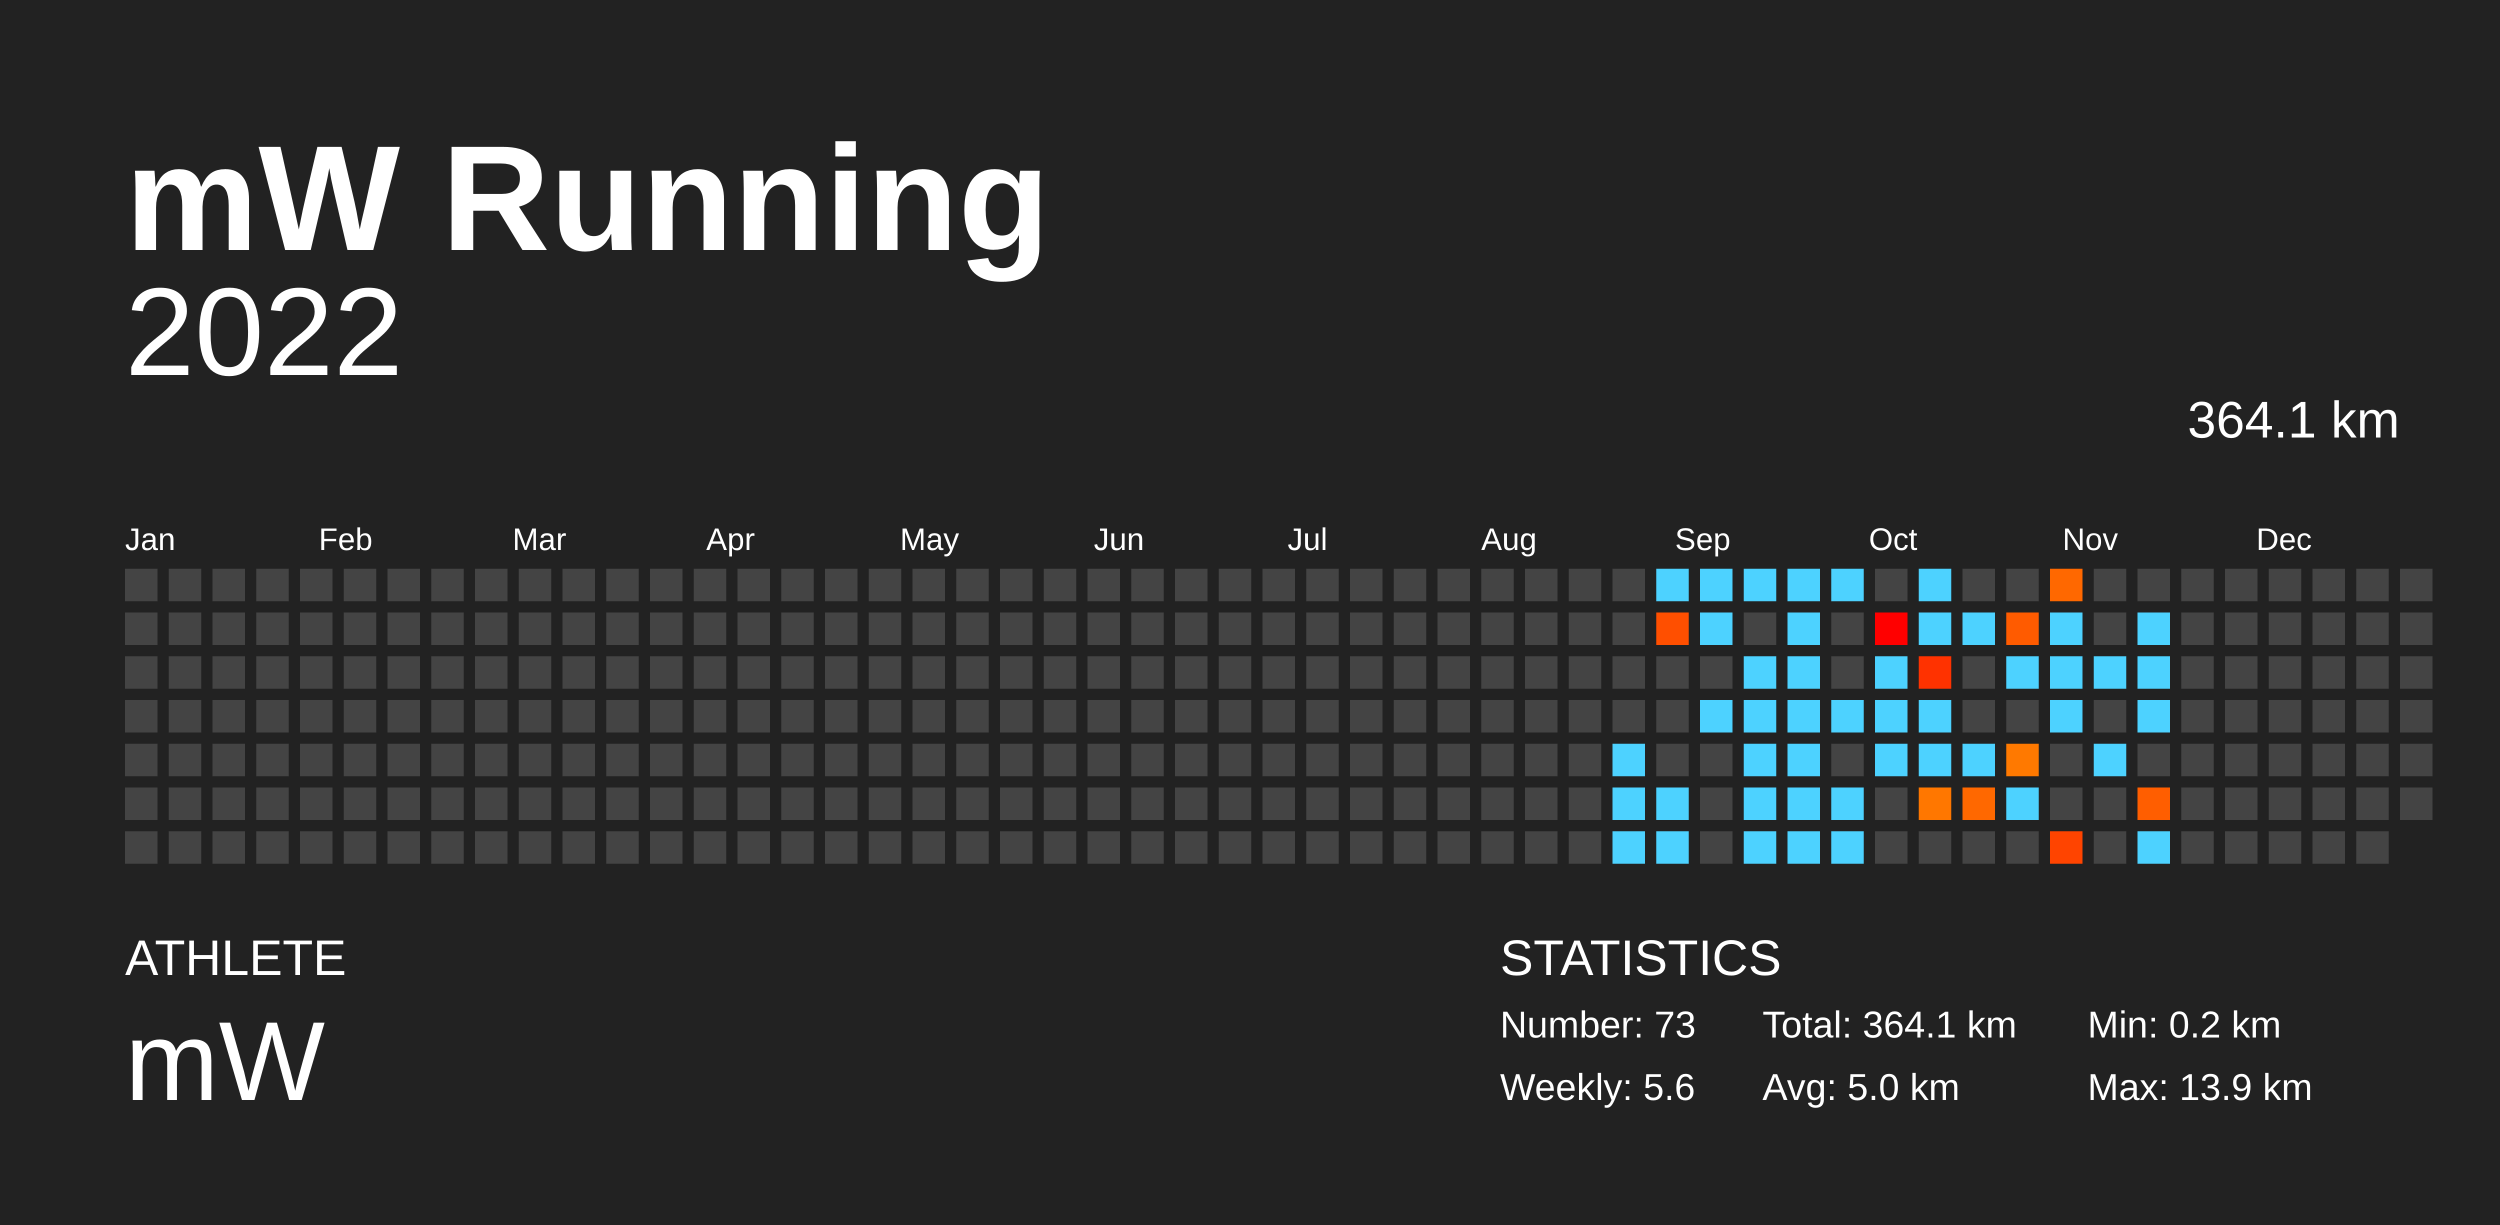
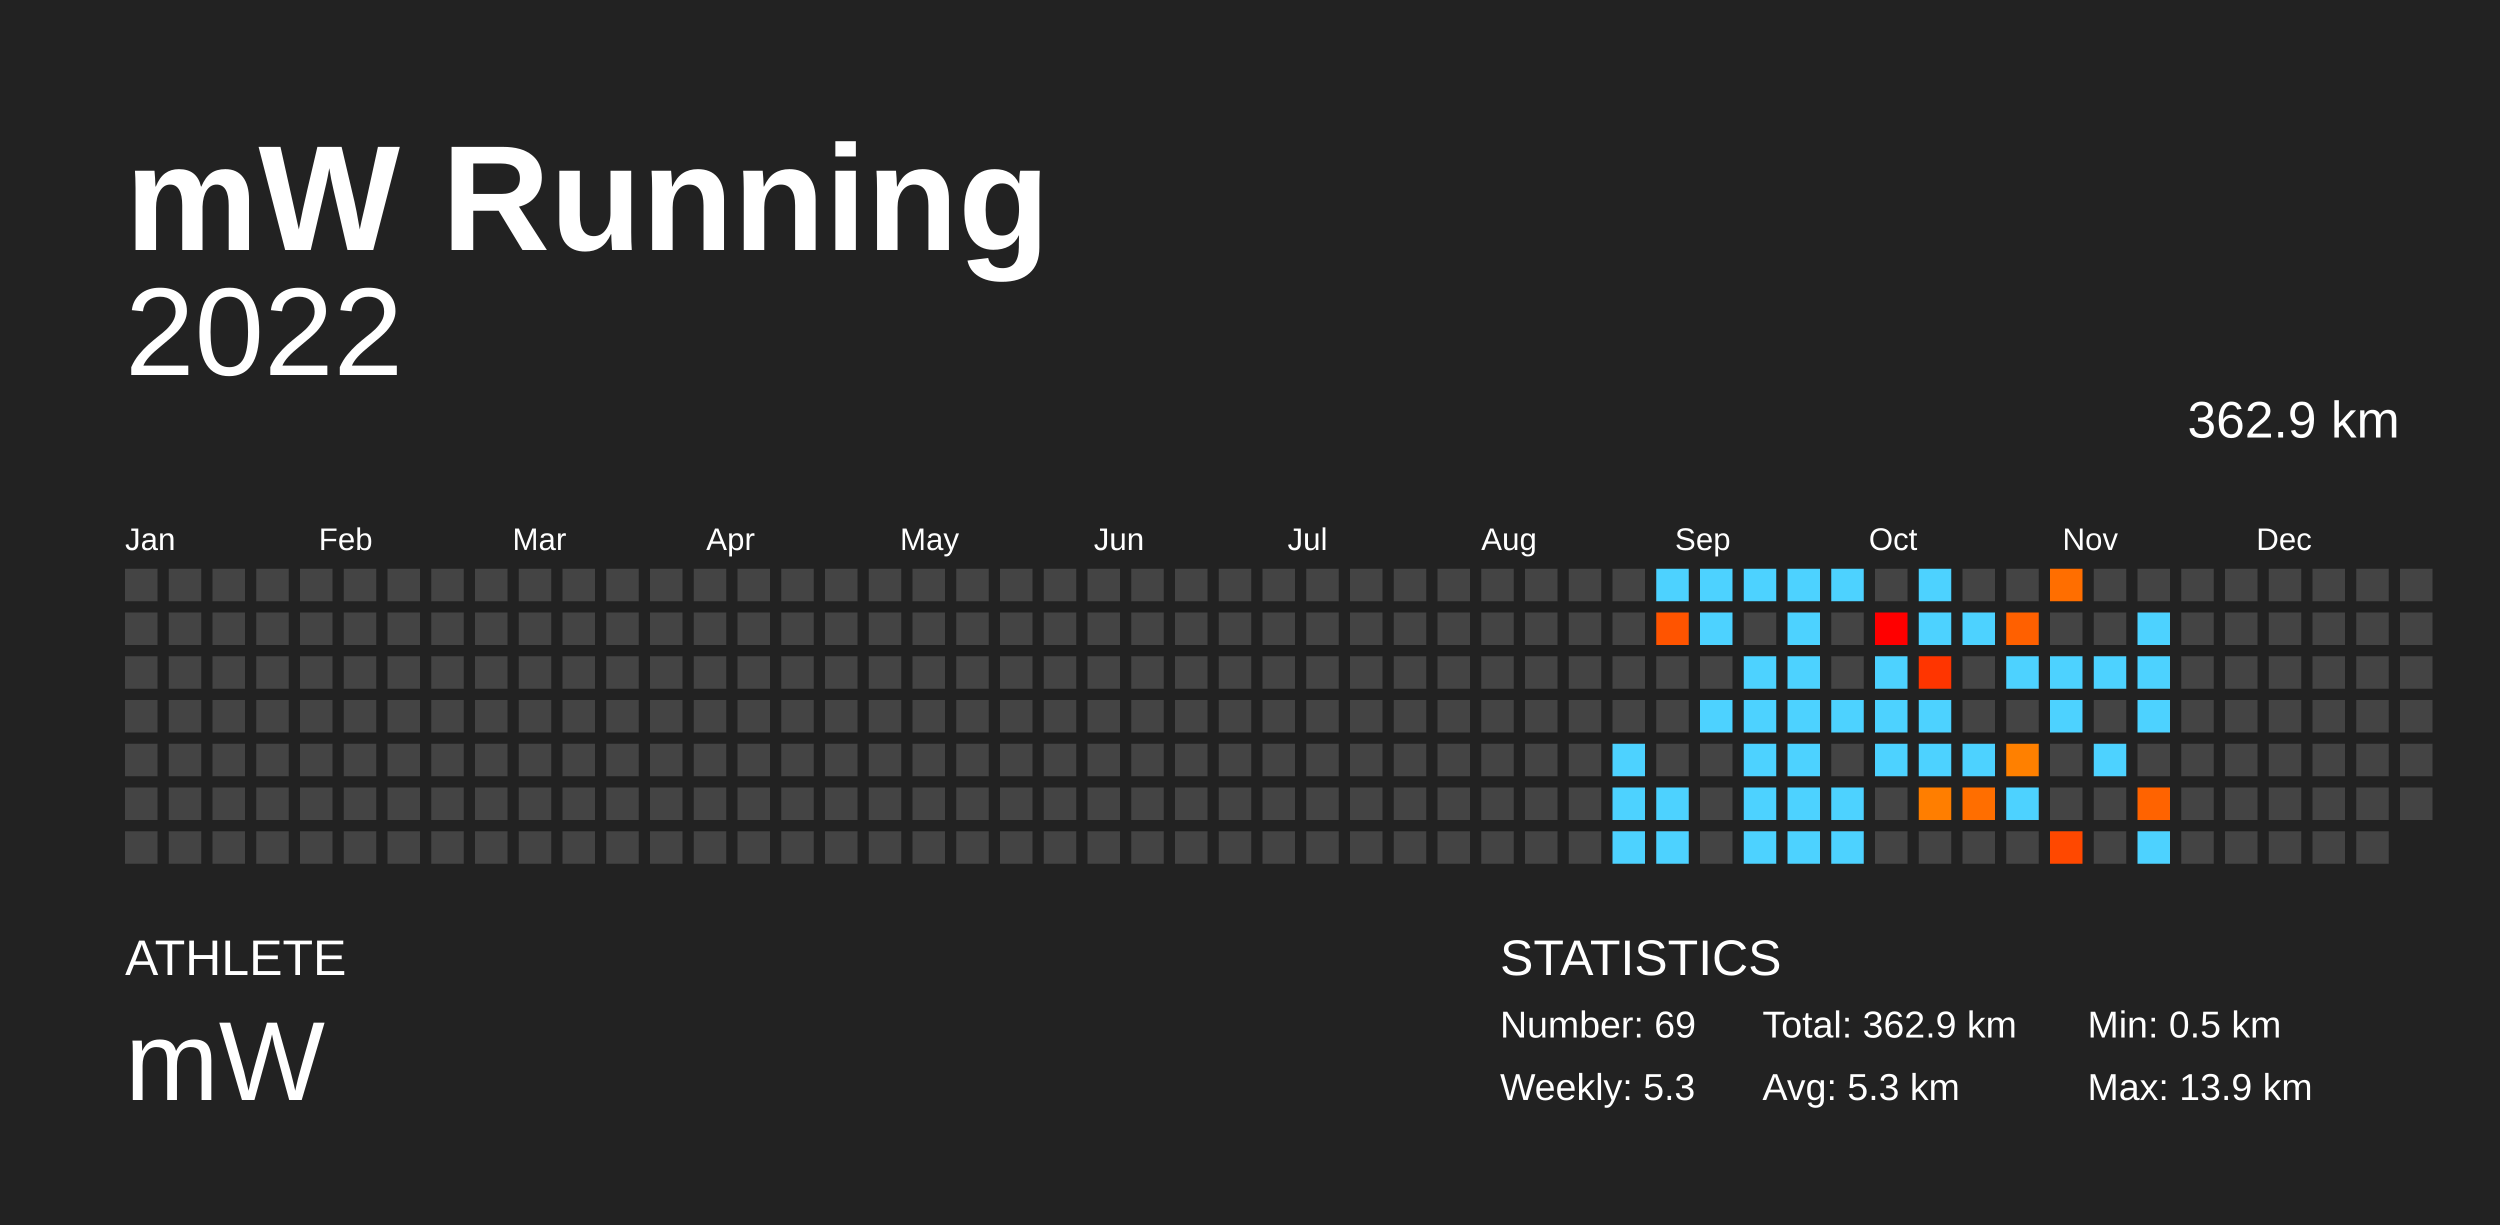
<svg xmlns="http://www.w3.org/2000/svg" baseProfile="full" height="98mm" version="1.1" viewBox="0,0,200,98" width="200mm">
  <defs />
  <rect fill="#222222" height="98" width="200" x="0" y="0" />
  <text fill="#FFFFFF" style="font-size:12px; font-family:Arial; font-weight:bold;" x="10" y="20">mW Running</text>
  <text fill="#FFFFFF" style="font-size:4px; font-family:Arial" x="10" y="78">ATHLETE</text>
  <text fill="#FFFFFF" style="font-size:9px; font-family:Arial" x="10" y="88">mW</text>
  <text fill="#FFFFFF" style="font-size:4px; font-family:Arial" x="120" y="78">STATISTICS</text>
-   <text fill="#FFFFFF" style="font-size:3px; font-family:Arial" x="120" y="83">Number: 73</text>
-   <text fill="#FFFFFF" style="font-size:3px; font-family:Arial" x="120" y="88">Weekly: 5.6</text>
-   <text fill="#FFFFFF" style="font-size:3px; font-family:Arial" x="141" y="83">Total: 364.1 km</text>
-   <text fill="#FFFFFF" style="font-size:3px; font-family:Arial" x="141" y="88">Avg: 5.0 km</text>
-   <text fill="#FFFFFF" style="font-size:3px; font-family:Arial" x="167" y="83">Min: 0.2 km</text>
+   <text fill="#FFFFFF" style="font-size:3px; font-family:Arial" x="120" y="83">Number: 69</text>
+   <text fill="#FFFFFF" style="font-size:3px; font-family:Arial" x="120" y="88">Weekly: 5.3</text>
+   <text fill="#FFFFFF" style="font-size:3px; font-family:Arial" x="141" y="83">Total: 362.9 km</text>
+   <text fill="#FFFFFF" style="font-size:3px; font-family:Arial" x="141" y="88">Avg: 5.3 km</text>
+   <text fill="#FFFFFF" style="font-size:3px; font-family:Arial" x="167" y="83">Min: 0.5 km</text>
  <text fill="#FFFFFF" style="font-size:3px; font-family:Arial" x="167" y="88">Max: 13.9 km</text>
  <text alignment-baseline="hanging" fill="#FFFFFF" style="font-size:10.0px; font-family:Arial;" x="10" y="30">2022</text>
-   <text alignment-baseline="hanging" fill="#FFFFFF" style="font-size:4.125px; font-family:Arial;" x="175" y="35">364.1 km</text>
+   <text alignment-baseline="hanging" fill="#FFFFFF" style="font-size:4.125px; font-family:Arial;" x="175" y="35">362.9 km</text>
  <text fill="#FFFFFF" style="font-size:2.5px; font-family:Arial" x="10.0" y="44">Jan</text>
  <text fill="#FFFFFF" style="font-size:2.5px; font-family:Arial" x="25.5" y="44">Feb</text>
  <text fill="#FFFFFF" style="font-size:2.5px; font-family:Arial" x="41.0" y="44">Mar</text>
  <text fill="#FFFFFF" style="font-size:2.5px; font-family:Arial" x="56.5" y="44">Apr</text>
  <text fill="#FFFFFF" style="font-size:2.5px; font-family:Arial" x="72.0" y="44">May</text>
  <text fill="#FFFFFF" style="font-size:2.5px; font-family:Arial" x="87.5" y="44">Jun</text>
  <text fill="#FFFFFF" style="font-size:2.5px; font-family:Arial" x="103.0" y="44">Jul</text>
  <text fill="#FFFFFF" style="font-size:2.5px; font-family:Arial" x="118.5" y="44">Aug</text>
  <text fill="#FFFFFF" style="font-size:2.5px; font-family:Arial" x="134.0" y="44">Sep</text>
  <text fill="#FFFFFF" style="font-size:2.5px; font-family:Arial" x="149.5" y="44">Oct</text>
  <text fill="#FFFFFF" style="font-size:2.5px; font-family:Arial" x="165.0" y="44">Nov</text>
  <text fill="#FFFFFF" style="font-size:2.5px; font-family:Arial" x="180.5" y="44">Dec</text>
  <rect fill="#444444" height="2.6" width="2.6" x="10.0" y="45.5" />
  <rect fill="#444444" height="2.6" width="2.6" x="10.0" y="49.0" />
  <rect fill="#444444" height="2.6" width="2.6" x="10.0" y="52.5" />
  <rect fill="#444444" height="2.6" width="2.6" x="10.0" y="56.0" />
  <rect fill="#444444" height="2.6" width="2.6" x="10.0" y="59.5" />
  <rect fill="#444444" height="2.6" width="2.6" x="10.0" y="63.0" />
  <rect fill="#444444" height="2.6" width="2.6" x="10.0" y="66.5" />
  <rect fill="#444444" height="2.6" width="2.6" x="13.5" y="45.5" />
  <rect fill="#444444" height="2.6" width="2.6" x="13.5" y="49.0" />
  <rect fill="#444444" height="2.6" width="2.6" x="13.5" y="52.5" />
  <rect fill="#444444" height="2.6" width="2.6" x="13.5" y="56.0" />
  <rect fill="#444444" height="2.6" width="2.6" x="13.5" y="59.5" />
  <rect fill="#444444" height="2.6" width="2.6" x="13.5" y="63.0" />
  <rect fill="#444444" height="2.6" width="2.6" x="13.5" y="66.5" />
  <rect fill="#444444" height="2.6" width="2.6" x="17.0" y="45.5" />
  <rect fill="#444444" height="2.6" width="2.6" x="17.0" y="49.0" />
  <rect fill="#444444" height="2.6" width="2.6" x="17.0" y="52.5" />
  <rect fill="#444444" height="2.6" width="2.6" x="17.0" y="56.0" />
  <rect fill="#444444" height="2.6" width="2.6" x="17.0" y="59.5" />
  <rect fill="#444444" height="2.6" width="2.6" x="17.0" y="63.0" />
  <rect fill="#444444" height="2.6" width="2.6" x="17.0" y="66.5" />
  <rect fill="#444444" height="2.6" width="2.6" x="20.5" y="45.5" />
  <rect fill="#444444" height="2.6" width="2.6" x="20.5" y="49.0" />
  <rect fill="#444444" height="2.6" width="2.6" x="20.5" y="52.5" />
  <rect fill="#444444" height="2.6" width="2.6" x="20.5" y="56.0" />
  <rect fill="#444444" height="2.6" width="2.6" x="20.5" y="59.5" />
  <rect fill="#444444" height="2.6" width="2.6" x="20.5" y="63.0" />
  <rect fill="#444444" height="2.6" width="2.6" x="20.5" y="66.5" />
  <rect fill="#444444" height="2.6" width="2.6" x="24.0" y="45.5" />
  <rect fill="#444444" height="2.6" width="2.6" x="24.0" y="49.0" />
  <rect fill="#444444" height="2.6" width="2.6" x="24.0" y="52.5" />
  <rect fill="#444444" height="2.6" width="2.6" x="24.0" y="56.0" />
  <rect fill="#444444" height="2.6" width="2.6" x="24.0" y="59.5" />
  <rect fill="#444444" height="2.6" width="2.6" x="24.0" y="63.0" />
  <rect fill="#444444" height="2.6" width="2.6" x="24.0" y="66.5" />
  <rect fill="#444444" height="2.6" width="2.6" x="27.5" y="45.5" />
  <rect fill="#444444" height="2.6" width="2.6" x="27.5" y="49.0" />
  <rect fill="#444444" height="2.6" width="2.6" x="27.5" y="52.5" />
  <rect fill="#444444" height="2.6" width="2.6" x="27.5" y="56.0" />
  <rect fill="#444444" height="2.6" width="2.6" x="27.5" y="59.5" />
  <rect fill="#444444" height="2.6" width="2.6" x="27.5" y="63.0" />
  <rect fill="#444444" height="2.6" width="2.6" x="27.5" y="66.5" />
  <rect fill="#444444" height="2.6" width="2.6" x="31.0" y="45.5" />
  <rect fill="#444444" height="2.6" width="2.6" x="31.0" y="49.0" />
  <rect fill="#444444" height="2.6" width="2.6" x="31.0" y="52.5" />
  <rect fill="#444444" height="2.6" width="2.6" x="31.0" y="56.0" />
  <rect fill="#444444" height="2.6" width="2.6" x="31.0" y="59.5" />
  <rect fill="#444444" height="2.6" width="2.6" x="31.0" y="63.0" />
  <rect fill="#444444" height="2.6" width="2.6" x="31.0" y="66.5" />
  <rect fill="#444444" height="2.6" width="2.6" x="34.5" y="45.5" />
  <rect fill="#444444" height="2.6" width="2.6" x="34.5" y="49.0" />
  <rect fill="#444444" height="2.6" width="2.6" x="34.5" y="52.5" />
  <rect fill="#444444" height="2.6" width="2.6" x="34.5" y="56.0" />
  <rect fill="#444444" height="2.6" width="2.6" x="34.5" y="59.5" />
  <rect fill="#444444" height="2.6" width="2.6" x="34.5" y="63.0" />
  <rect fill="#444444" height="2.6" width="2.6" x="34.5" y="66.5" />
  <rect fill="#444444" height="2.6" width="2.6" x="38.0" y="45.5" />
  <rect fill="#444444" height="2.6" width="2.6" x="38.0" y="49.0" />
  <rect fill="#444444" height="2.6" width="2.6" x="38.0" y="52.5" />
  <rect fill="#444444" height="2.6" width="2.6" x="38.0" y="56.0" />
  <rect fill="#444444" height="2.6" width="2.6" x="38.0" y="59.5" />
  <rect fill="#444444" height="2.6" width="2.6" x="38.0" y="63.0" />
  <rect fill="#444444" height="2.6" width="2.6" x="38.0" y="66.5" />
  <rect fill="#444444" height="2.6" width="2.6" x="41.5" y="45.5" />
  <rect fill="#444444" height="2.6" width="2.6" x="41.5" y="49.0" />
  <rect fill="#444444" height="2.6" width="2.6" x="41.5" y="52.5" />
  <rect fill="#444444" height="2.6" width="2.6" x="41.5" y="56.0" />
  <rect fill="#444444" height="2.6" width="2.6" x="41.5" y="59.5" />
  <rect fill="#444444" height="2.6" width="2.6" x="41.5" y="63.0" />
  <rect fill="#444444" height="2.6" width="2.6" x="41.5" y="66.5" />
  <rect fill="#444444" height="2.6" width="2.6" x="45.0" y="45.5" />
  <rect fill="#444444" height="2.6" width="2.6" x="45.0" y="49.0" />
  <rect fill="#444444" height="2.6" width="2.6" x="45.0" y="52.5" />
  <rect fill="#444444" height="2.6" width="2.6" x="45.0" y="56.0" />
  <rect fill="#444444" height="2.6" width="2.6" x="45.0" y="59.5" />
  <rect fill="#444444" height="2.6" width="2.6" x="45.0" y="63.0" />
  <rect fill="#444444" height="2.6" width="2.6" x="45.0" y="66.5" />
  <rect fill="#444444" height="2.6" width="2.6" x="48.5" y="45.5" />
  <rect fill="#444444" height="2.6" width="2.6" x="48.5" y="49.0" />
  <rect fill="#444444" height="2.6" width="2.6" x="48.5" y="52.5" />
  <rect fill="#444444" height="2.6" width="2.6" x="48.5" y="56.0" />
  <rect fill="#444444" height="2.6" width="2.6" x="48.5" y="59.5" />
  <rect fill="#444444" height="2.6" width="2.6" x="48.5" y="63.0" />
  <rect fill="#444444" height="2.6" width="2.6" x="48.5" y="66.5" />
  <rect fill="#444444" height="2.6" width="2.6" x="52.0" y="45.5" />
  <rect fill="#444444" height="2.6" width="2.6" x="52.0" y="49.0" />
  <rect fill="#444444" height="2.6" width="2.6" x="52.0" y="52.5" />
  <rect fill="#444444" height="2.6" width="2.6" x="52.0" y="56.0" />
  <rect fill="#444444" height="2.6" width="2.6" x="52.0" y="59.5" />
  <rect fill="#444444" height="2.6" width="2.6" x="52.0" y="63.0" />
  <rect fill="#444444" height="2.6" width="2.6" x="52.0" y="66.5" />
  <rect fill="#444444" height="2.6" width="2.6" x="55.5" y="45.5" />
  <rect fill="#444444" height="2.6" width="2.6" x="55.5" y="49.0" />
  <rect fill="#444444" height="2.6" width="2.6" x="55.5" y="52.5" />
  <rect fill="#444444" height="2.6" width="2.6" x="55.5" y="56.0" />
  <rect fill="#444444" height="2.6" width="2.6" x="55.5" y="59.5" />
  <rect fill="#444444" height="2.6" width="2.6" x="55.5" y="63.0" />
  <rect fill="#444444" height="2.6" width="2.6" x="55.5" y="66.5" />
  <rect fill="#444444" height="2.6" width="2.6" x="59.0" y="45.5" />
  <rect fill="#444444" height="2.6" width="2.6" x="59.0" y="49.0" />
  <rect fill="#444444" height="2.6" width="2.6" x="59.0" y="52.5" />
  <rect fill="#444444" height="2.6" width="2.6" x="59.0" y="56.0" />
  <rect fill="#444444" height="2.6" width="2.6" x="59.0" y="59.5" />
  <rect fill="#444444" height="2.6" width="2.6" x="59.0" y="63.0" />
  <rect fill="#444444" height="2.6" width="2.6" x="59.0" y="66.5" />
  <rect fill="#444444" height="2.6" width="2.6" x="62.5" y="45.5" />
  <rect fill="#444444" height="2.6" width="2.6" x="62.5" y="49.0" />
  <rect fill="#444444" height="2.6" width="2.6" x="62.5" y="52.5" />
  <rect fill="#444444" height="2.6" width="2.6" x="62.5" y="56.0" />
  <rect fill="#444444" height="2.6" width="2.6" x="62.5" y="59.5" />
  <rect fill="#444444" height="2.6" width="2.6" x="62.5" y="63.0" />
  <rect fill="#444444" height="2.6" width="2.6" x="62.5" y="66.5" />
  <rect fill="#444444" height="2.6" width="2.6" x="66.0" y="45.5" />
  <rect fill="#444444" height="2.6" width="2.6" x="66.0" y="49.0" />
  <rect fill="#444444" height="2.6" width="2.6" x="66.0" y="52.5" />
  <rect fill="#444444" height="2.6" width="2.6" x="66.0" y="56.0" />
  <rect fill="#444444" height="2.6" width="2.6" x="66.0" y="59.5" />
  <rect fill="#444444" height="2.6" width="2.6" x="66.0" y="63.0" />
  <rect fill="#444444" height="2.6" width="2.6" x="66.0" y="66.5" />
  <rect fill="#444444" height="2.6" width="2.6" x="69.5" y="45.5" />
  <rect fill="#444444" height="2.6" width="2.6" x="69.5" y="49.0" />
  <rect fill="#444444" height="2.6" width="2.6" x="69.5" y="52.5" />
  <rect fill="#444444" height="2.6" width="2.6" x="69.5" y="56.0" />
  <rect fill="#444444" height="2.6" width="2.6" x="69.5" y="59.5" />
  <rect fill="#444444" height="2.6" width="2.6" x="69.5" y="63.0" />
  <rect fill="#444444" height="2.6" width="2.6" x="69.5" y="66.5" />
  <rect fill="#444444" height="2.6" width="2.6" x="73.0" y="45.5" />
  <rect fill="#444444" height="2.6" width="2.6" x="73.0" y="49.0" />
  <rect fill="#444444" height="2.6" width="2.6" x="73.0" y="52.5" />
  <rect fill="#444444" height="2.6" width="2.6" x="73.0" y="56.0" />
  <rect fill="#444444" height="2.6" width="2.6" x="73.0" y="59.5" />
  <rect fill="#444444" height="2.6" width="2.6" x="73.0" y="63.0" />
  <rect fill="#444444" height="2.6" width="2.6" x="73.0" y="66.5" />
  <rect fill="#444444" height="2.6" width="2.6" x="76.5" y="45.5" />
  <rect fill="#444444" height="2.6" width="2.6" x="76.5" y="49.0" />
  <rect fill="#444444" height="2.6" width="2.6" x="76.5" y="52.5" />
  <rect fill="#444444" height="2.6" width="2.6" x="76.5" y="56.0" />
  <rect fill="#444444" height="2.6" width="2.6" x="76.5" y="59.5" />
  <rect fill="#444444" height="2.6" width="2.6" x="76.5" y="63.0" />
  <rect fill="#444444" height="2.6" width="2.6" x="76.5" y="66.5" />
  <rect fill="#444444" height="2.6" width="2.6" x="80.0" y="45.5" />
  <rect fill="#444444" height="2.6" width="2.6" x="80.0" y="49.0" />
  <rect fill="#444444" height="2.6" width="2.6" x="80.0" y="52.5" />
  <rect fill="#444444" height="2.6" width="2.6" x="80.0" y="56.0" />
  <rect fill="#444444" height="2.6" width="2.6" x="80.0" y="59.5" />
  <rect fill="#444444" height="2.6" width="2.6" x="80.0" y="63.0" />
  <rect fill="#444444" height="2.6" width="2.6" x="80.0" y="66.5" />
  <rect fill="#444444" height="2.6" width="2.6" x="83.5" y="45.5" />
  <rect fill="#444444" height="2.6" width="2.6" x="83.5" y="49.0" />
  <rect fill="#444444" height="2.6" width="2.6" x="83.5" y="52.5" />
  <rect fill="#444444" height="2.6" width="2.6" x="83.5" y="56.0" />
  <rect fill="#444444" height="2.6" width="2.6" x="83.5" y="59.5" />
  <rect fill="#444444" height="2.6" width="2.6" x="83.5" y="63.0" />
  <rect fill="#444444" height="2.6" width="2.6" x="83.5" y="66.5" />
  <rect fill="#444444" height="2.6" width="2.6" x="87.0" y="45.5" />
  <rect fill="#444444" height="2.6" width="2.6" x="87.0" y="49.0" />
  <rect fill="#444444" height="2.6" width="2.6" x="87.0" y="52.5" />
  <rect fill="#444444" height="2.6" width="2.6" x="87.0" y="56.0" />
  <rect fill="#444444" height="2.6" width="2.6" x="87.0" y="59.5" />
  <rect fill="#444444" height="2.6" width="2.6" x="87.0" y="63.0" />
  <rect fill="#444444" height="2.6" width="2.6" x="87.0" y="66.5" />
  <rect fill="#444444" height="2.6" width="2.6" x="90.5" y="45.5" />
  <rect fill="#444444" height="2.6" width="2.6" x="90.5" y="49.0" />
  <rect fill="#444444" height="2.6" width="2.6" x="90.5" y="52.5" />
  <rect fill="#444444" height="2.6" width="2.6" x="90.5" y="56.0" />
  <rect fill="#444444" height="2.6" width="2.6" x="90.5" y="59.5" />
  <rect fill="#444444" height="2.6" width="2.6" x="90.5" y="63.0" />
  <rect fill="#444444" height="2.6" width="2.6" x="90.5" y="66.5" />
  <rect fill="#444444" height="2.6" width="2.6" x="94.0" y="45.5" />
  <rect fill="#444444" height="2.6" width="2.6" x="94.0" y="49.0" />
  <rect fill="#444444" height="2.6" width="2.6" x="94.0" y="52.5" />
  <rect fill="#444444" height="2.6" width="2.6" x="94.0" y="56.0" />
  <rect fill="#444444" height="2.6" width="2.6" x="94.0" y="59.5" />
  <rect fill="#444444" height="2.6" width="2.6" x="94.0" y="63.0" />
  <rect fill="#444444" height="2.6" width="2.6" x="94.0" y="66.5" />
  <rect fill="#444444" height="2.6" width="2.6" x="97.5" y="45.5" />
  <rect fill="#444444" height="2.6" width="2.6" x="97.5" y="49.0" />
  <rect fill="#444444" height="2.6" width="2.6" x="97.5" y="52.5" />
  <rect fill="#444444" height="2.6" width="2.6" x="97.5" y="56.0" />
  <rect fill="#444444" height="2.6" width="2.6" x="97.5" y="59.5" />
  <rect fill="#444444" height="2.6" width="2.6" x="97.5" y="63.0" />
  <rect fill="#444444" height="2.6" width="2.6" x="97.5" y="66.5" />
  <rect fill="#444444" height="2.6" width="2.6" x="101.0" y="45.5" />
  <rect fill="#444444" height="2.6" width="2.6" x="101.0" y="49.0" />
  <rect fill="#444444" height="2.6" width="2.6" x="101.0" y="52.5" />
  <rect fill="#444444" height="2.6" width="2.6" x="101.0" y="56.0" />
  <rect fill="#444444" height="2.6" width="2.6" x="101.0" y="59.5" />
  <rect fill="#444444" height="2.6" width="2.6" x="101.0" y="63.0" />
  <rect fill="#444444" height="2.6" width="2.6" x="101.0" y="66.5" />
  <rect fill="#444444" height="2.6" width="2.6" x="104.5" y="45.5" />
  <rect fill="#444444" height="2.6" width="2.6" x="104.5" y="49.0" />
  <rect fill="#444444" height="2.6" width="2.6" x="104.5" y="52.5" />
  <rect fill="#444444" height="2.6" width="2.6" x="104.5" y="56.0" />
  <rect fill="#444444" height="2.6" width="2.6" x="104.5" y="59.5" />
  <rect fill="#444444" height="2.6" width="2.6" x="104.5" y="63.0" />
  <rect fill="#444444" height="2.6" width="2.6" x="104.5" y="66.5" />
  <rect fill="#444444" height="2.6" width="2.6" x="108.0" y="45.5" />
  <rect fill="#444444" height="2.6" width="2.6" x="108.0" y="49.0" />
  <rect fill="#444444" height="2.6" width="2.6" x="108.0" y="52.5" />
  <rect fill="#444444" height="2.6" width="2.6" x="108.0" y="56.0" />
  <rect fill="#444444" height="2.6" width="2.6" x="108.0" y="59.5" />
  <rect fill="#444444" height="2.6" width="2.6" x="108.0" y="63.0" />
  <rect fill="#444444" height="2.6" width="2.6" x="108.0" y="66.5" />
  <rect fill="#444444" height="2.6" width="2.6" x="111.5" y="45.5" />
  <rect fill="#444444" height="2.6" width="2.6" x="111.5" y="49.0" />
  <rect fill="#444444" height="2.6" width="2.6" x="111.5" y="52.5" />
  <rect fill="#444444" height="2.6" width="2.6" x="111.5" y="56.0" />
  <rect fill="#444444" height="2.6" width="2.6" x="111.5" y="59.5" />
  <rect fill="#444444" height="2.6" width="2.6" x="111.5" y="63.0" />
  <rect fill="#444444" height="2.6" width="2.6" x="111.5" y="66.5" />
  <rect fill="#444444" height="2.6" width="2.6" x="115.0" y="45.5" />
  <rect fill="#444444" height="2.6" width="2.6" x="115.0" y="49.0" />
  <rect fill="#444444" height="2.6" width="2.6" x="115.0" y="52.5" />
  <rect fill="#444444" height="2.6" width="2.6" x="115.0" y="56.0" />
  <rect fill="#444444" height="2.6" width="2.6" x="115.0" y="59.5" />
  <rect fill="#444444" height="2.6" width="2.6" x="115.0" y="63.0" />
  <rect fill="#444444" height="2.6" width="2.6" x="115.0" y="66.5" />
  <rect fill="#444444" height="2.6" width="2.6" x="118.5" y="45.5" />
  <rect fill="#444444" height="2.6" width="2.6" x="118.5" y="49.0" />
  <rect fill="#444444" height="2.6" width="2.6" x="118.5" y="52.5" />
  <rect fill="#444444" height="2.6" width="2.6" x="118.5" y="56.0" />
  <rect fill="#444444" height="2.6" width="2.6" x="118.5" y="59.5" />
  <rect fill="#444444" height="2.6" width="2.6" x="118.5" y="63.0" />
  <rect fill="#444444" height="2.6" width="2.6" x="118.5" y="66.5" />
  <rect fill="#444444" height="2.6" width="2.6" x="122.0" y="45.5" />
  <rect fill="#444444" height="2.6" width="2.6" x="122.0" y="49.0" />
  <rect fill="#444444" height="2.6" width="2.6" x="122.0" y="52.5" />
  <rect fill="#444444" height="2.6" width="2.6" x="122.0" y="56.0" />
  <rect fill="#444444" height="2.6" width="2.6" x="122.0" y="59.5" />
  <rect fill="#444444" height="2.6" width="2.6" x="122.0" y="63.0" />
  <rect fill="#444444" height="2.6" width="2.6" x="122.0" y="66.5" />
  <rect fill="#444444" height="2.6" width="2.6" x="125.5" y="45.5" />
  <rect fill="#444444" height="2.6" width="2.6" x="125.5" y="49.0" />
  <rect fill="#444444" height="2.6" width="2.6" x="125.5" y="52.5" />
  <rect fill="#444444" height="2.6" width="2.6" x="125.5" y="56.0" />
  <rect fill="#444444" height="2.6" width="2.6" x="125.5" y="59.5" />
  <rect fill="#444444" height="2.6" width="2.6" x="125.5" y="63.0" />
  <rect fill="#444444" height="2.6" width="2.6" x="125.5" y="66.5" />
  <rect fill="#444444" height="2.6" width="2.6" x="129.0" y="45.5" />
  <rect fill="#444444" height="2.6" width="2.6" x="129.0" y="49.0" />
  <rect fill="#444444" height="2.6" width="2.6" x="129.0" y="52.5" />
  <rect fill="#444444" height="2.6" width="2.6" x="129.0" y="56.0" />
  <rect fill="#4dd2ff" height="2.6" width="2.6" x="129.0" y="59.5" />
  <rect fill="#4dd2ff" height="2.6" width="2.6" x="129.0" y="63.0" />
  <rect fill="#4dd2ff" height="2.6" width="2.6" x="129.0" y="66.5" />
  <rect fill="#4dd2ff" height="2.6" width="2.6" x="132.5" y="45.5" />
-   <rect fill="#ff4f00" height="2.6" width="2.6" x="132.5" y="49.0" />
+   <rect fill="#ff5400" height="2.6" width="2.6" x="132.5" y="49.0" />
  <rect fill="#444444" height="2.6" width="2.6" x="132.5" y="52.5" />
  <rect fill="#444444" height="2.6" width="2.6" x="132.5" y="56.0" />
  <rect fill="#444444" height="2.6" width="2.6" x="132.5" y="59.5" />
  <rect fill="#4dd2ff" height="2.6" width="2.6" x="132.5" y="63.0" />
  <rect fill="#4dd2ff" height="2.6" width="2.6" x="132.5" y="66.5" />
  <rect fill="#4dd2ff" height="2.6" width="2.6" x="136.0" y="45.5" />
  <rect fill="#4dd2ff" height="2.6" width="2.6" x="136.0" y="49.0" />
  <rect fill="#444444" height="2.6" width="2.6" x="136.0" y="52.5" />
  <rect fill="#4dd2ff" height="2.6" width="2.6" x="136.0" y="56.0" />
  <rect fill="#444444" height="2.6" width="2.6" x="136.0" y="59.5" />
  <rect fill="#444444" height="2.6" width="2.6" x="136.0" y="63.0" />
  <rect fill="#444444" height="2.6" width="2.6" x="136.0" y="66.5" />
  <rect fill="#4dd2ff" height="2.6" width="2.6" x="139.5" y="45.5" />
  <rect fill="#444444" height="2.6" width="2.6" x="139.5" y="49.0" />
  <rect fill="#4dd2ff" height="2.6" width="2.6" x="139.5" y="52.5" />
  <rect fill="#4dd2ff" height="2.6" width="2.6" x="139.5" y="56.0" />
  <rect fill="#4dd2ff" height="2.6" width="2.6" x="139.5" y="59.5" />
  <rect fill="#4dd2ff" height="2.6" width="2.6" x="139.5" y="63.0" />
  <rect fill="#4dd2ff" height="2.6" width="2.6" x="139.5" y="66.5" />
  <rect fill="#4dd2ff" height="2.6" width="2.6" x="143.0" y="45.5" />
  <rect fill="#4dd2ff" height="2.6" width="2.6" x="143.0" y="49.0" />
  <rect fill="#4dd2ff" height="2.6" width="2.6" x="143.0" y="52.5" />
  <rect fill="#4dd2ff" height="2.6" width="2.6" x="143.0" y="56.0" />
  <rect fill="#4dd2ff" height="2.6" width="2.6" x="143.0" y="59.5" />
  <rect fill="#4dd2ff" height="2.6" width="2.6" x="143.0" y="63.0" />
  <rect fill="#4dd2ff" height="2.6" width="2.6" x="143.0" y="66.5" />
  <rect fill="#4dd2ff" height="2.6" width="2.6" x="146.5" y="45.5" />
  <rect fill="#444444" height="2.6" width="2.6" x="146.5" y="49.0" />
  <rect fill="#444444" height="2.6" width="2.6" x="146.5" y="52.5" />
  <rect fill="#4dd2ff" height="2.6" width="2.6" x="146.5" y="56.0" />
  <rect fill="#444444" height="2.6" width="2.6" x="146.5" y="59.5" />
  <rect fill="#4dd2ff" height="2.6" width="2.6" x="146.5" y="63.0" />
  <rect fill="#4dd2ff" height="2.6" width="2.6" x="146.5" y="66.5" />
  <rect fill="#444444" height="2.6" width="2.6" x="150.0" y="45.5" />
  <rect fill="#ff0000" height="2.6" width="2.6" x="150.0" y="49.0" />
  <rect fill="#4dd2ff" height="2.6" width="2.6" x="150.0" y="52.5" />
  <rect fill="#4dd2ff" height="2.6" width="2.6" x="150.0" y="56.0" />
  <rect fill="#4dd2ff" height="2.6" width="2.6" x="150.0" y="59.5" />
  <rect fill="#444444" height="2.6" width="2.6" x="150.0" y="63.0" />
  <rect fill="#444444" height="2.6" width="2.6" x="150.0" y="66.5" />
  <rect fill="#4dd2ff" height="2.6" width="2.6" x="153.5" y="45.5" />
  <rect fill="#4dd2ff" height="2.6" width="2.6" x="153.5" y="49.0" />
-   <rect fill="#ff3200" height="2.6" width="2.6" x="153.5" y="52.5" />
+   <rect fill="#ff3500" height="2.6" width="2.6" x="153.5" y="52.5" />
  <rect fill="#4dd2ff" height="2.6" width="2.6" x="153.5" y="56.0" />
  <rect fill="#4dd2ff" height="2.6" width="2.6" x="153.5" y="59.5" />
-   <rect fill="#ff7700" height="2.6" width="2.6" x="153.5" y="63.0" />
+   <rect fill="#ff7e00" height="2.6" width="2.6" x="153.5" y="63.0" />
  <rect fill="#444444" height="2.6" width="2.6" x="153.5" y="66.5" />
  <rect fill="#444444" height="2.6" width="2.6" x="157.0" y="45.5" />
  <rect fill="#4dd2ff" height="2.6" width="2.6" x="157.0" y="49.0" />
  <rect fill="#444444" height="2.6" width="2.6" x="157.0" y="52.5" />
  <rect fill="#444444" height="2.6" width="2.6" x="157.0" y="56.0" />
  <rect fill="#4dd2ff" height="2.6" width="2.6" x="157.0" y="59.5" />
-   <rect fill="#ff6800" height="2.6" width="2.6" x="157.0" y="63.0" />
+   <rect fill="#ff6e00" height="2.6" width="2.6" x="157.0" y="63.0" />
  <rect fill="#444444" height="2.6" width="2.6" x="157.0" y="66.5" />
  <rect fill="#444444" height="2.6" width="2.6" x="160.5" y="45.5" />
-   <rect fill="#ff5b00" height="2.6" width="2.6" x="160.5" y="49.0" />
+   <rect fill="#ff6000" height="2.6" width="2.6" x="160.5" y="49.0" />
  <rect fill="#4dd2ff" height="2.6" width="2.6" x="160.5" y="52.5" />
  <rect fill="#444444" height="2.6" width="2.6" x="160.5" y="56.0" />
-   <rect fill="#ff7900" height="2.6" width="2.6" x="160.5" y="59.5" />
+   <rect fill="#ff8000" height="2.6" width="2.6" x="160.5" y="59.5" />
  <rect fill="#4dd2ff" height="2.6" width="2.6" x="160.5" y="63.0" />
  <rect fill="#444444" height="2.6" width="2.6" x="160.5" y="66.5" />
-   <rect fill="#ff6800" height="2.6" width="2.6" x="164.0" y="45.5" />
-   <rect fill="#4dd2ff" height="2.6" width="2.6" x="164.0" y="49.0" />
+   <rect fill="#ff6e00" height="2.6" width="2.6" x="164.0" y="45.5" />
+   <rect fill="#444444" height="2.6" width="2.6" x="164.0" y="49.0" />
  <rect fill="#4dd2ff" height="2.6" width="2.6" x="164.0" y="52.5" />
  <rect fill="#4dd2ff" height="2.6" width="2.6" x="164.0" y="56.0" />
  <rect fill="#444444" height="2.6" width="2.6" x="164.0" y="59.5" />
  <rect fill="#444444" height="2.6" width="2.6" x="164.0" y="63.0" />
-   <rect fill="#ff4400" height="2.6" width="2.6" x="164.0" y="66.5" />
+   <rect fill="#ff4800" height="2.6" width="2.6" x="164.0" y="66.5" />
  <rect fill="#444444" height="2.6" width="2.6" x="167.5" y="45.5" />
  <rect fill="#444444" height="2.6" width="2.6" x="167.5" y="49.0" />
  <rect fill="#4dd2ff" height="2.6" width="2.6" x="167.5" y="52.5" />
  <rect fill="#444444" height="2.6" width="2.6" x="167.5" y="56.0" />
  <rect fill="#4dd2ff" height="2.6" width="2.6" x="167.5" y="59.5" />
  <rect fill="#444444" height="2.6" width="2.6" x="167.5" y="63.0" />
  <rect fill="#444444" height="2.6" width="2.6" x="167.5" y="66.5" />
  <rect fill="#444444" height="2.6" width="2.6" x="171.0" y="45.5" />
  <rect fill="#4dd2ff" height="2.6" width="2.6" x="171.0" y="49.0" />
  <rect fill="#4dd2ff" height="2.6" width="2.6" x="171.0" y="52.5" />
  <rect fill="#4dd2ff" height="2.6" width="2.6" x="171.0" y="56.0" />
  <rect fill="#444444" height="2.6" width="2.6" x="171.0" y="59.5" />
-   <rect fill="#ff5e00" height="2.6" width="2.6" x="171.0" y="63.0" />
+   <rect fill="#ff6300" height="2.6" width="2.6" x="171.0" y="63.0" />
  <rect fill="#4dd2ff" height="2.6" width="2.6" x="171.0" y="66.5" />
  <rect fill="#444444" height="2.6" width="2.6" x="174.5" y="45.5" />
  <rect fill="#444444" height="2.6" width="2.6" x="174.5" y="49.0" />
  <rect fill="#444444" height="2.6" width="2.6" x="174.5" y="52.5" />
  <rect fill="#444444" height="2.6" width="2.6" x="174.5" y="56.0" />
  <rect fill="#444444" height="2.6" width="2.6" x="174.5" y="59.5" />
  <rect fill="#444444" height="2.6" width="2.6" x="174.5" y="63.0" />
  <rect fill="#444444" height="2.6" width="2.6" x="174.5" y="66.5" />
  <rect fill="#444444" height="2.6" width="2.6" x="178.0" y="45.5" />
  <rect fill="#444444" height="2.6" width="2.6" x="178.0" y="49.0" />
  <rect fill="#444444" height="2.6" width="2.6" x="178.0" y="52.5" />
  <rect fill="#444444" height="2.6" width="2.6" x="178.0" y="56.0" />
  <rect fill="#444444" height="2.6" width="2.6" x="178.0" y="59.5" />
  <rect fill="#444444" height="2.6" width="2.6" x="178.0" y="63.0" />
  <rect fill="#444444" height="2.6" width="2.6" x="178.0" y="66.5" />
  <rect fill="#444444" height="2.6" width="2.6" x="181.5" y="45.5" />
  <rect fill="#444444" height="2.6" width="2.6" x="181.5" y="49.0" />
  <rect fill="#444444" height="2.6" width="2.6" x="181.5" y="52.5" />
  <rect fill="#444444" height="2.6" width="2.6" x="181.5" y="56.0" />
  <rect fill="#444444" height="2.6" width="2.6" x="181.5" y="59.5" />
  <rect fill="#444444" height="2.6" width="2.6" x="181.5" y="63.0" />
  <rect fill="#444444" height="2.6" width="2.6" x="181.5" y="66.5" />
  <rect fill="#444444" height="2.6" width="2.6" x="185.0" y="45.5" />
  <rect fill="#444444" height="2.6" width="2.6" x="185.0" y="49.0" />
  <rect fill="#444444" height="2.6" width="2.6" x="185.0" y="52.5" />
  <rect fill="#444444" height="2.6" width="2.6" x="185.0" y="56.0" />
  <rect fill="#444444" height="2.6" width="2.6" x="185.0" y="59.5" />
  <rect fill="#444444" height="2.6" width="2.6" x="185.0" y="63.0" />
  <rect fill="#444444" height="2.6" width="2.6" x="185.0" y="66.5" />
  <rect fill="#444444" height="2.6" width="2.6" x="188.5" y="45.5" />
  <rect fill="#444444" height="2.6" width="2.6" x="188.5" y="49.0" />
  <rect fill="#444444" height="2.6" width="2.6" x="188.5" y="52.5" />
  <rect fill="#444444" height="2.6" width="2.6" x="188.5" y="56.0" />
  <rect fill="#444444" height="2.6" width="2.6" x="188.5" y="59.5" />
  <rect fill="#444444" height="2.6" width="2.6" x="188.5" y="63.0" />
  <rect fill="#444444" height="2.6" width="2.6" x="188.5" y="66.5" />
  <rect fill="#444444" height="2.6" width="2.6" x="192.0" y="45.5" />
  <rect fill="#444444" height="2.6" width="2.6" x="192.0" y="49.0" />
  <rect fill="#444444" height="2.6" width="2.6" x="192.0" y="52.5" />
  <rect fill="#444444" height="2.6" width="2.6" x="192.0" y="56.0" />
  <rect fill="#444444" height="2.6" width="2.6" x="192.0" y="59.5" />
  <rect fill="#444444" height="2.6" width="2.6" x="192.0" y="63.0" />
</svg>
